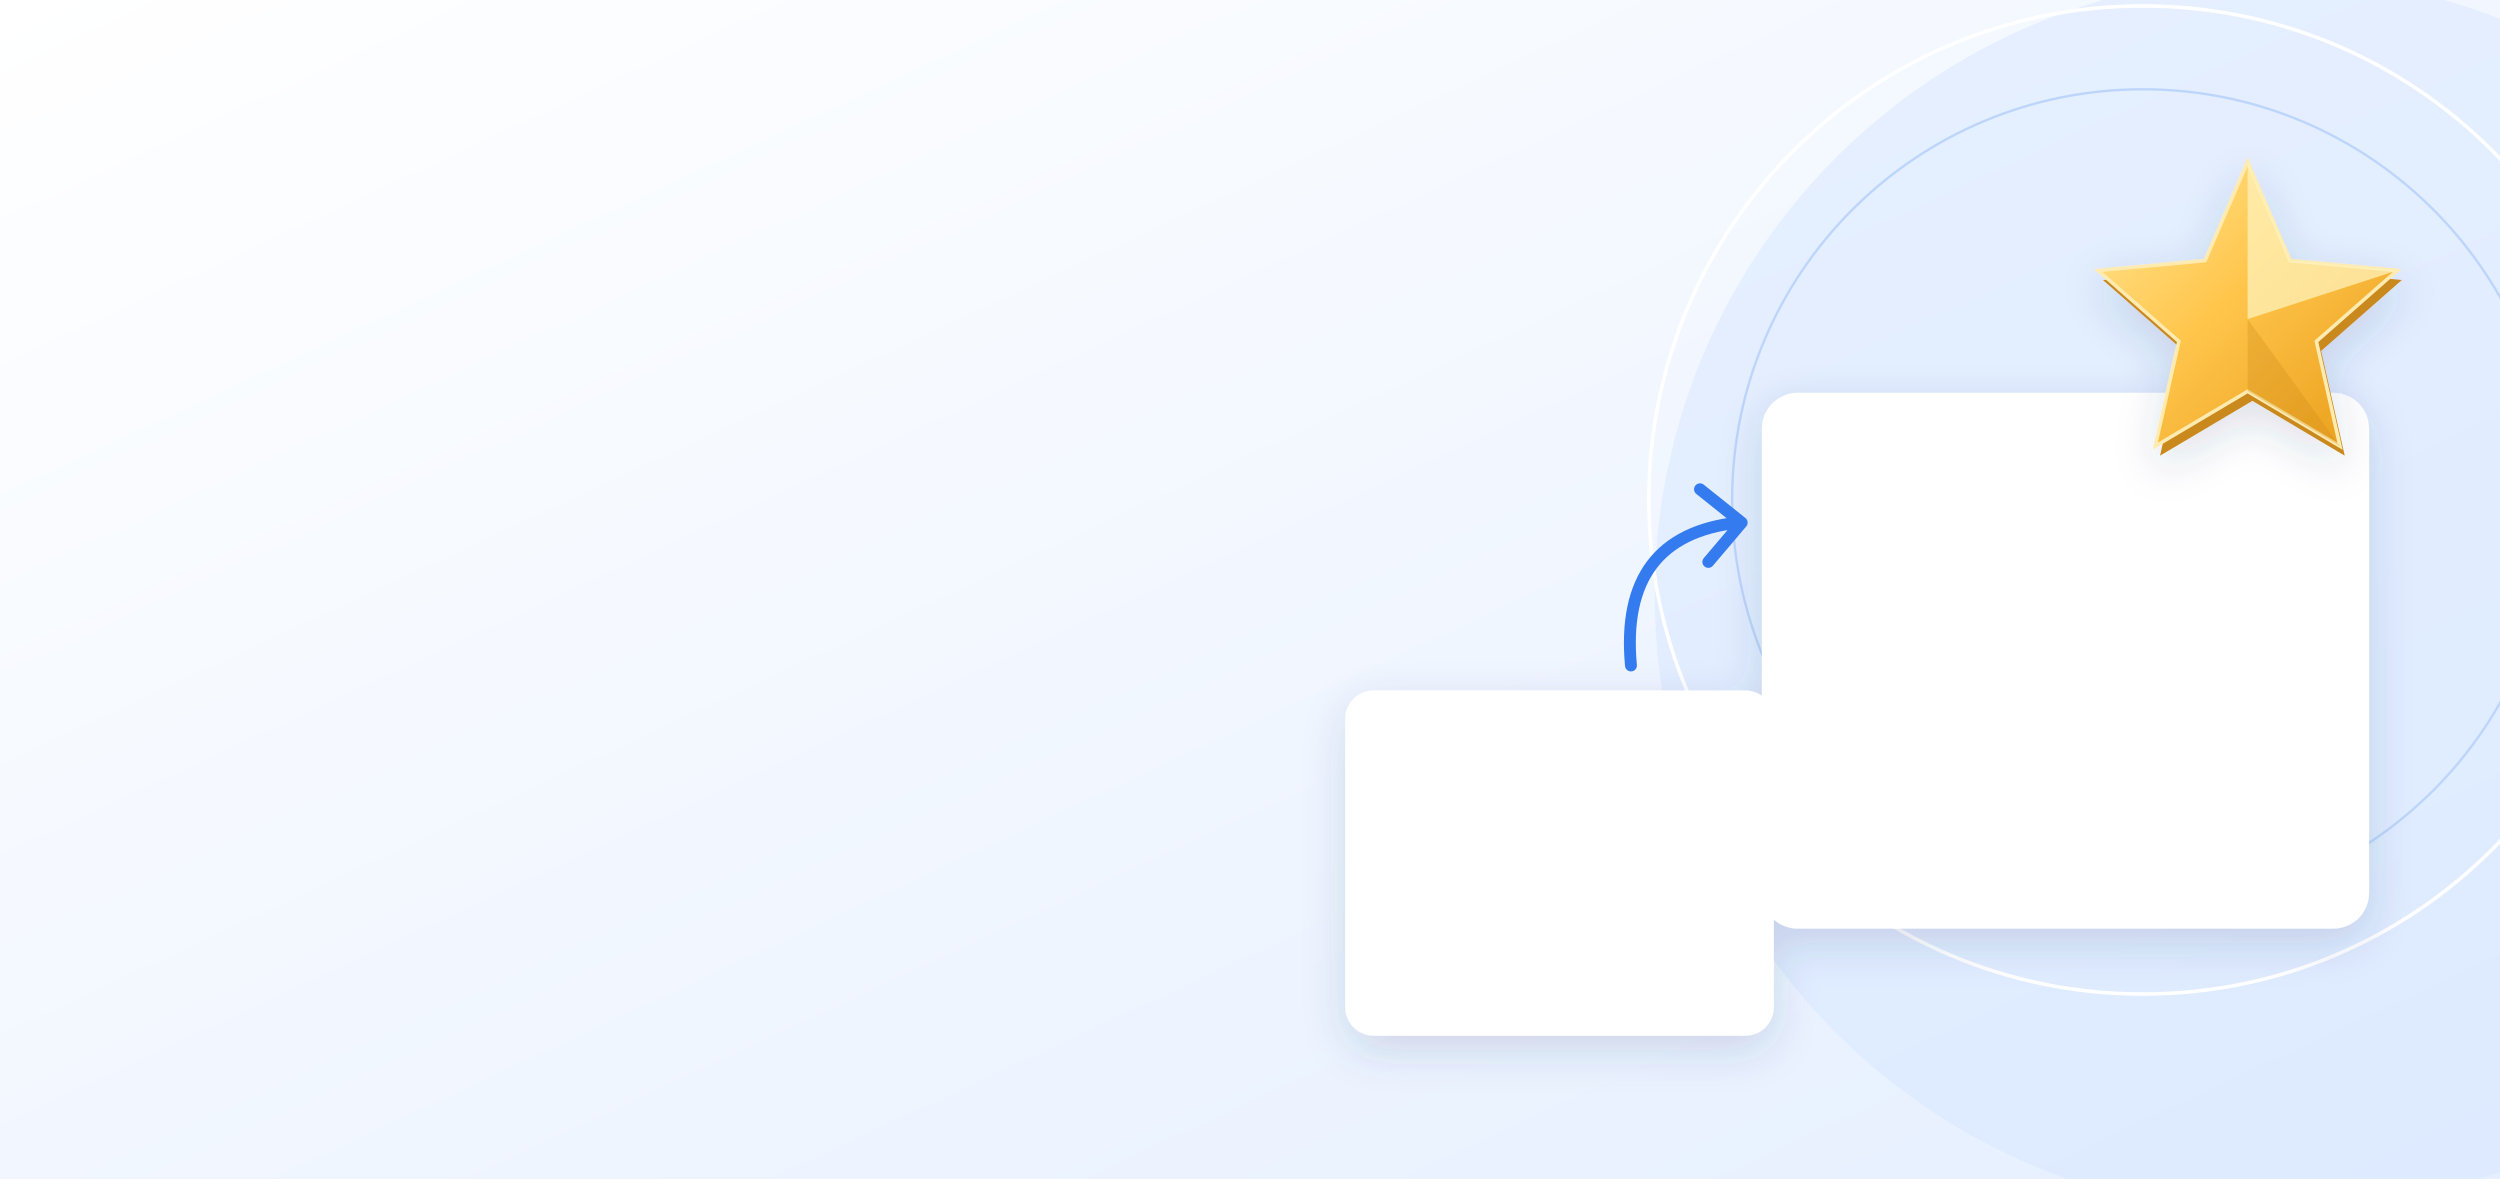
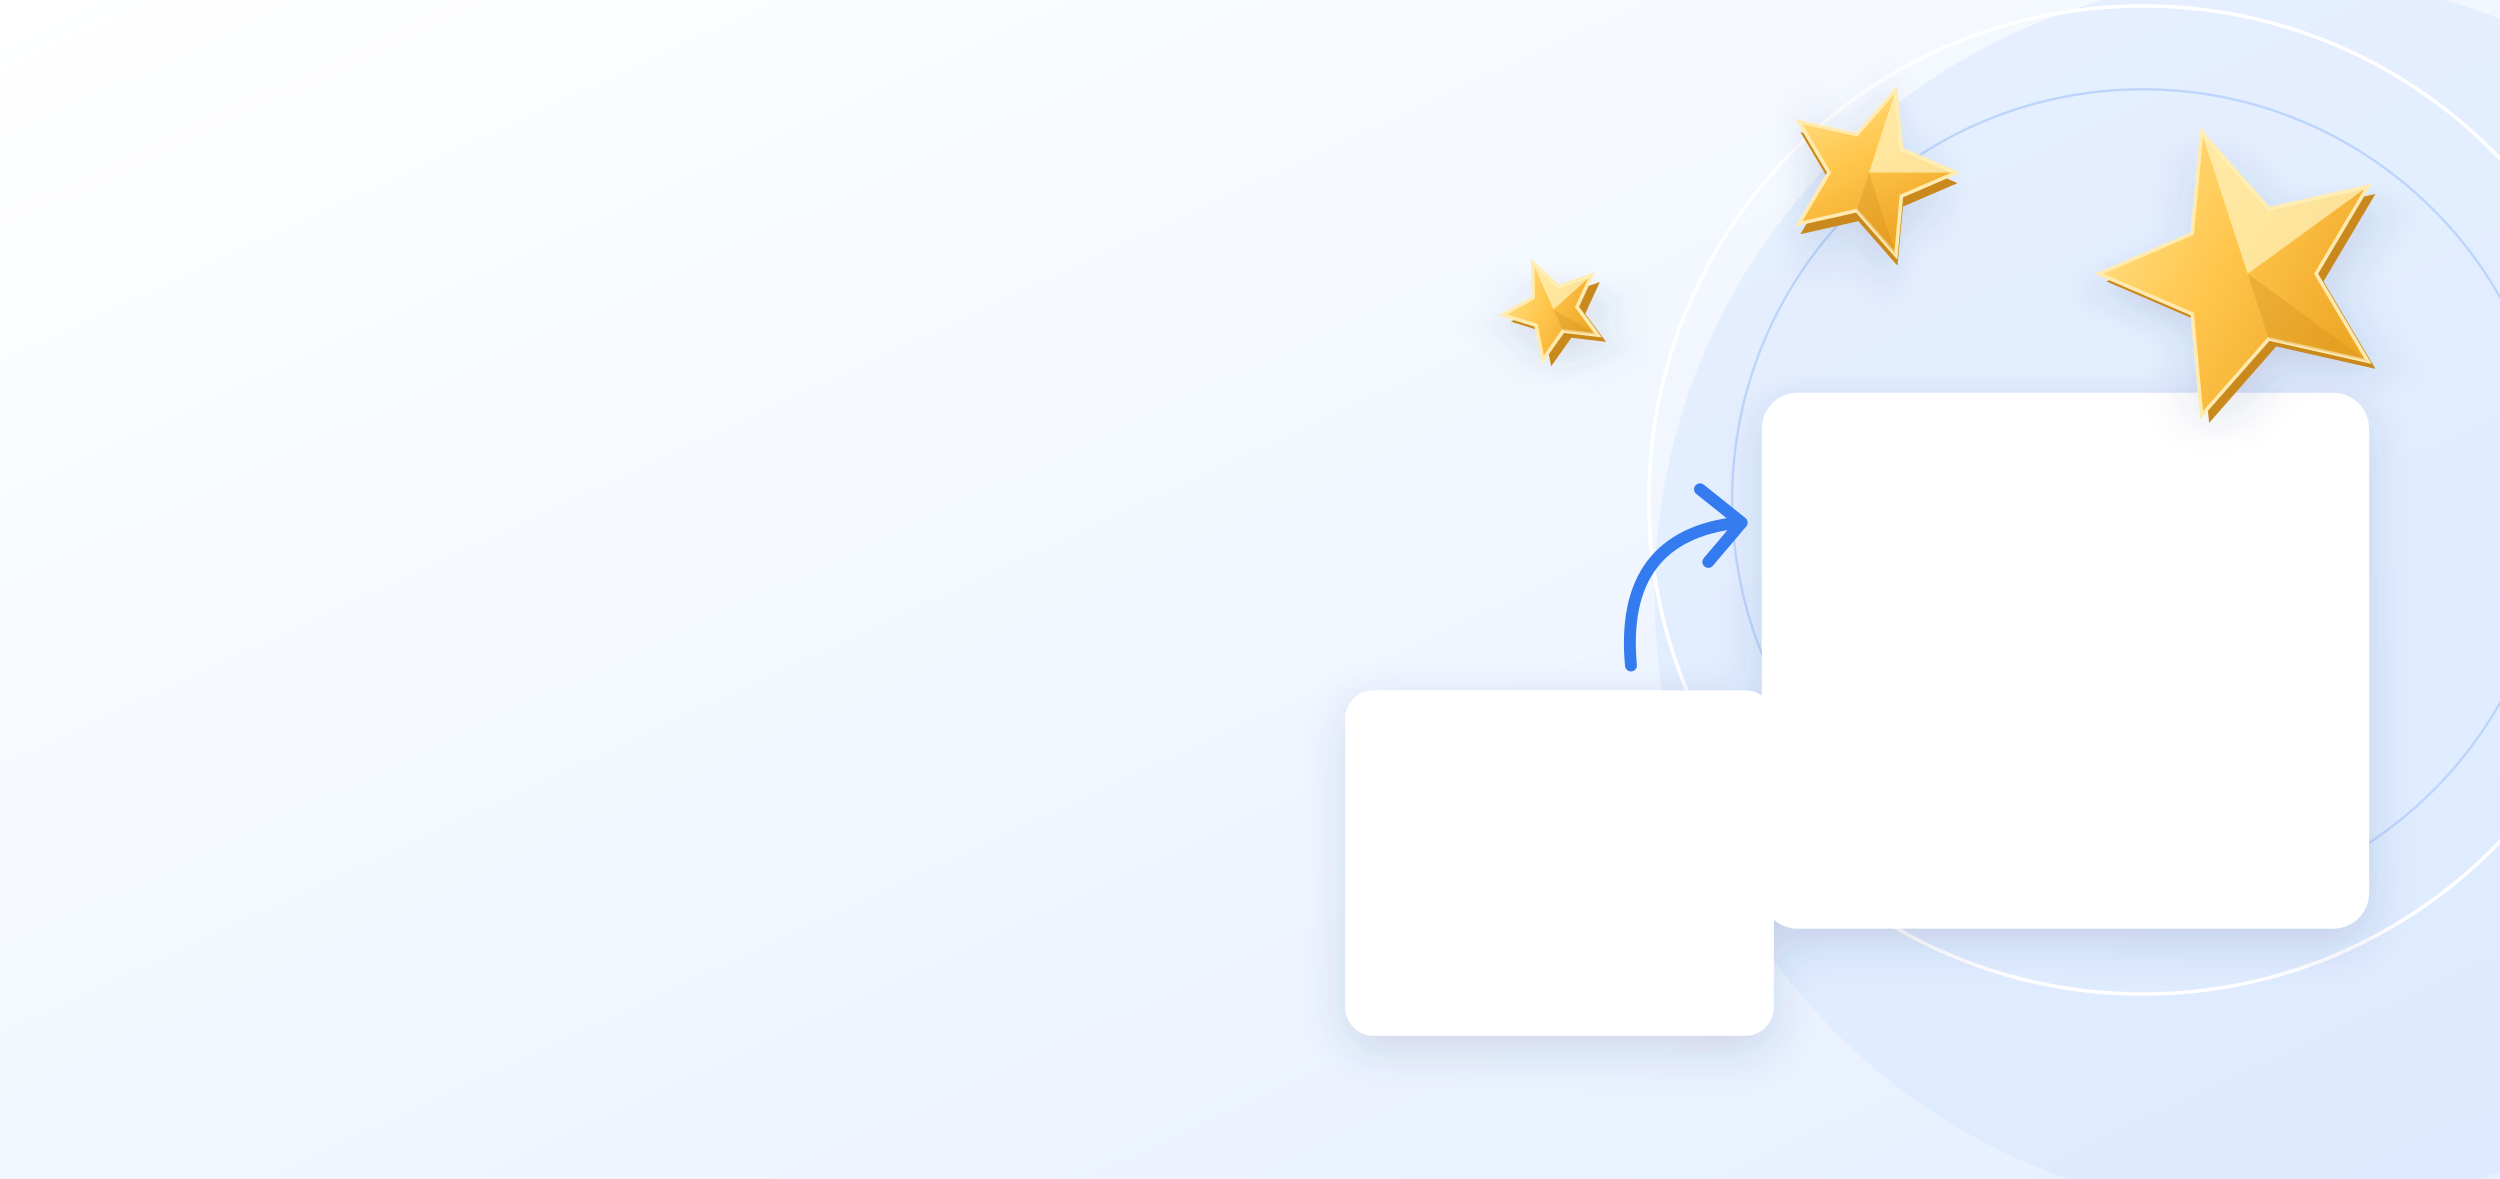
<svg xmlns="http://www.w3.org/2000/svg" width="2520" height="1188" viewBox="0 0 2100 990">
  <defs>
    <linearGradient id="bg" x1="0" y1="0" x2="1" y2="1">
      <stop stop-color="#ffffff" />
      <stop offset="1" stop-color="#e5efff" />
    </linearGradient>
    <linearGradient id="gold" x1="0" y1="0" x2="1" y2="1">
      <stop stop-color="#ffe89a" />
      <stop offset=".45" stop-color="#ffc64c" />
      <stop offset="1" stop-color="#e89a16" />
    </linearGradient>
    <linearGradient id="blue" x1="0" y1="1" x2="1" y2="0">
      <stop stop-color="#235ac9" />
      <stop offset="1" stop-color="#5a95f5" />
    </linearGradient>
    <filter id="shadow" x="-40%" y="-40%" width="180%" height="200%">
      <feDropShadow dx="0" dy="12" stdDeviation="18" flood-color="#243f71" flood-opacity=".16" />
    </filter>
  </defs>
  <rect width="2100" height="990" fill="url(#bg)" />
  <circle cx="1910" cy="500" r="520" fill="#d6e6ff" opacity=".5" />
  <circle cx="1800" cy="420" r="415" fill="none" stroke="#ffffff" stroke-width="3" />
  <circle cx="1800" cy="420" r="345" fill="none" stroke="#bdd5fb" stroke-width="2" />
  <g filter="url(#shadow)">
    <rect x="1130" y="580" width="360" height="290" rx="24" fill="#ffffff" />
    <rect x="1480" y="330" width="510" height="450" rx="30" fill="#ffffff" />
  </g>
  <path d="M1370 559 Q1360 450 1460 439 M1428 411 L1463 439 L1435 472" fill="none" stroke="#347bef" stroke-width="10" stroke-linecap="round" stroke-linejoin="round" />
-   <g filter="url(#shadow)">
-     <polygon points="1892,144 1927.69,226.876 2017.539,235.21 1949.748,294.764 1969.588,382.79 1892,336.72 1814.412,382.79 1834.252,294.764 1766.461,235.21 1856.31,226.876" fill="#ca891c" />
-     <polygon points="1888,136 1923.69,218.876 2013.539,227.21 1945.748,286.764 1965.588,374.79 1888,328.72 1810.412,374.79 1830.252,286.764 1762.461,227.21 1852.31,218.876" fill="url(#gold)" stroke="#ffebb0" stroke-width="3" />
-     <path d="M1888,136L1888,268L2013.539,227.21L1923.69,218.876Z" fill="#fff2b9" opacity=".75" />
-     <path d="M1888,268L1965.588,374.79L1888,328.72Z" fill="#cc8b19" opacity=".3" />
+   <g transform="rotate(-18 1888 230)">
+     <g filter="url(#shadow)">
+       <polygon points="1892,113 1925.798,191.482 2010.882,199.373 1946.686,255.768 1965.473,339.127 1892,295.5 1818.527,339.127 1837.314,255.768 1773.118,199.373 1858.202,191.482" fill="#ca891c" />
+       <polygon points="1888,105 1921.798,183.482 2006.882,191.373 1942.686,247.768 1961.473,331.127 1888,287.5 1814.527,331.127 1833.314,247.768 1769.118,191.373 1854.202,183.482" fill="url(#gold)" stroke="#ffebb0" stroke-width="3" />
+       <path d="M1888,105L1888,230L2006.882,191.373L1921.798,183.482Z" fill="#fff2b9" opacity=".75" />
+       <path d="M1888,230L1961.473,331.127L1888,287.5Z" fill="#cc8b19" opacity=".3" />
+     </g>
+   </g>
+   <g transform="rotate(18 1570 145)">
+     <g filter="url(#shadow)">
+       <polygon points="1574,80 1593.738,125.833 1643.427,130.442 1605.936,163.377 1616.908,212.058 1574,186.58 1531.092,212.058 1542.064,163.377 1504.573,130.442 1554.262,125.833" fill="#ca891c" />
+       <polygon points="1570,72 1589.738,117.833 1639.427,122.442 1601.936,155.377 1612.908,204.058 1570,178.58 1527.092,204.058 1538.064,155.377 1500.573,122.442 1550.262,117.833" fill="url(#gold)" stroke="#ffebb0" stroke-width="3" />
+       <path d="M1570,72L1570,145L1639.427,122.442L1589.738,117.833Z" fill="#fff2b9" opacity=".75" />
+       <path d="M1570,145L1612.908,204.058L1570,178.58Z" fill="#cc8b19" opacity=".3" />
+     </g>
+   </g>
+   <g transform="rotate(-24 1305 260)">
+     <g filter="url(#shadow)">
+       <polygon points="1309,225 1320.626,251.998 1349.895,254.712 1327.812,274.112 1334.275,302.788 1309,287.78 1283.725,302.788 1290.188,274.112 1268.105,254.712 1297.374,251.998" fill="#ca891c" />
+       <polygon points="1305,217 1316.626,243.998 1345.895,246.712 1323.812,266.112 1330.275,294.788 1305,279.78 1279.725,294.788 1286.188,266.112 1264.105,246.712 1293.374,243.998" fill="url(#gold)" stroke="#ffebb0" stroke-width="3" />
+       <path d="M1305,217L1305,260L1345.895,246.712L1316.626,243.998Z" fill="#fff2b9" opacity=".75" />
+       <path d="M1305,260L1330.275,294.788L1305,279.78Z" fill="#cc8b19" opacity=".3" />
+     </g>
  </g>
</svg>
